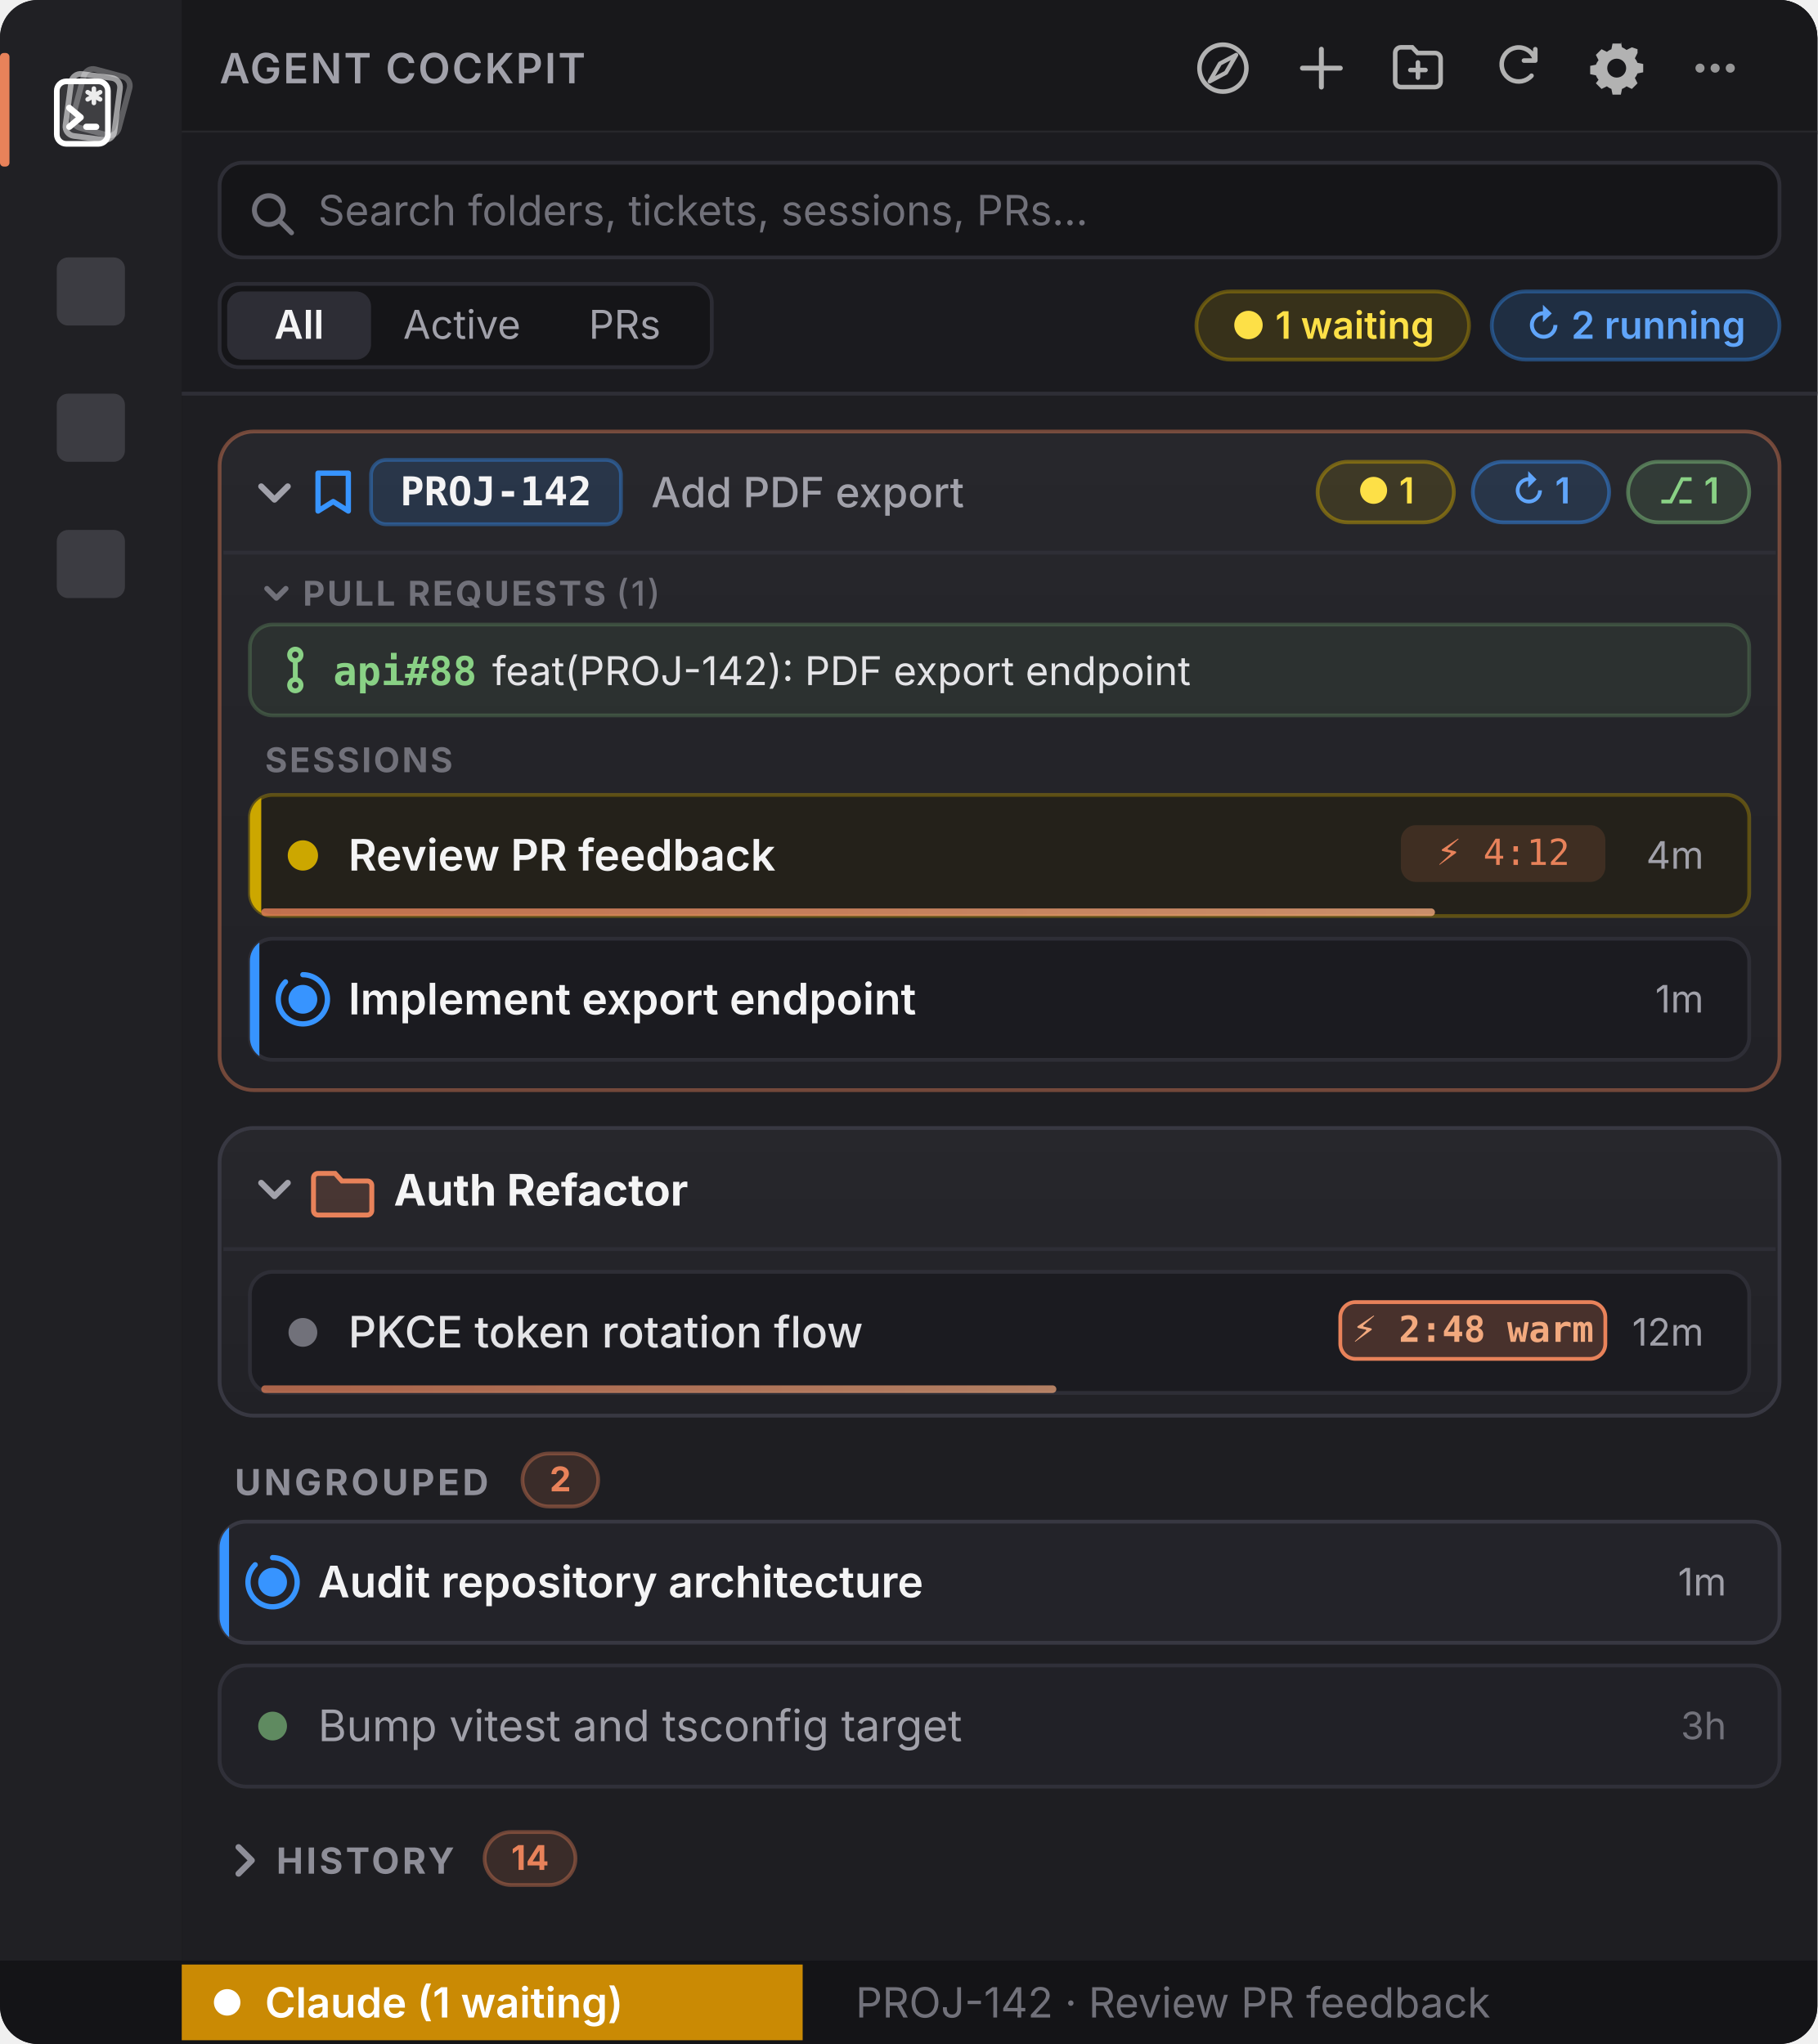
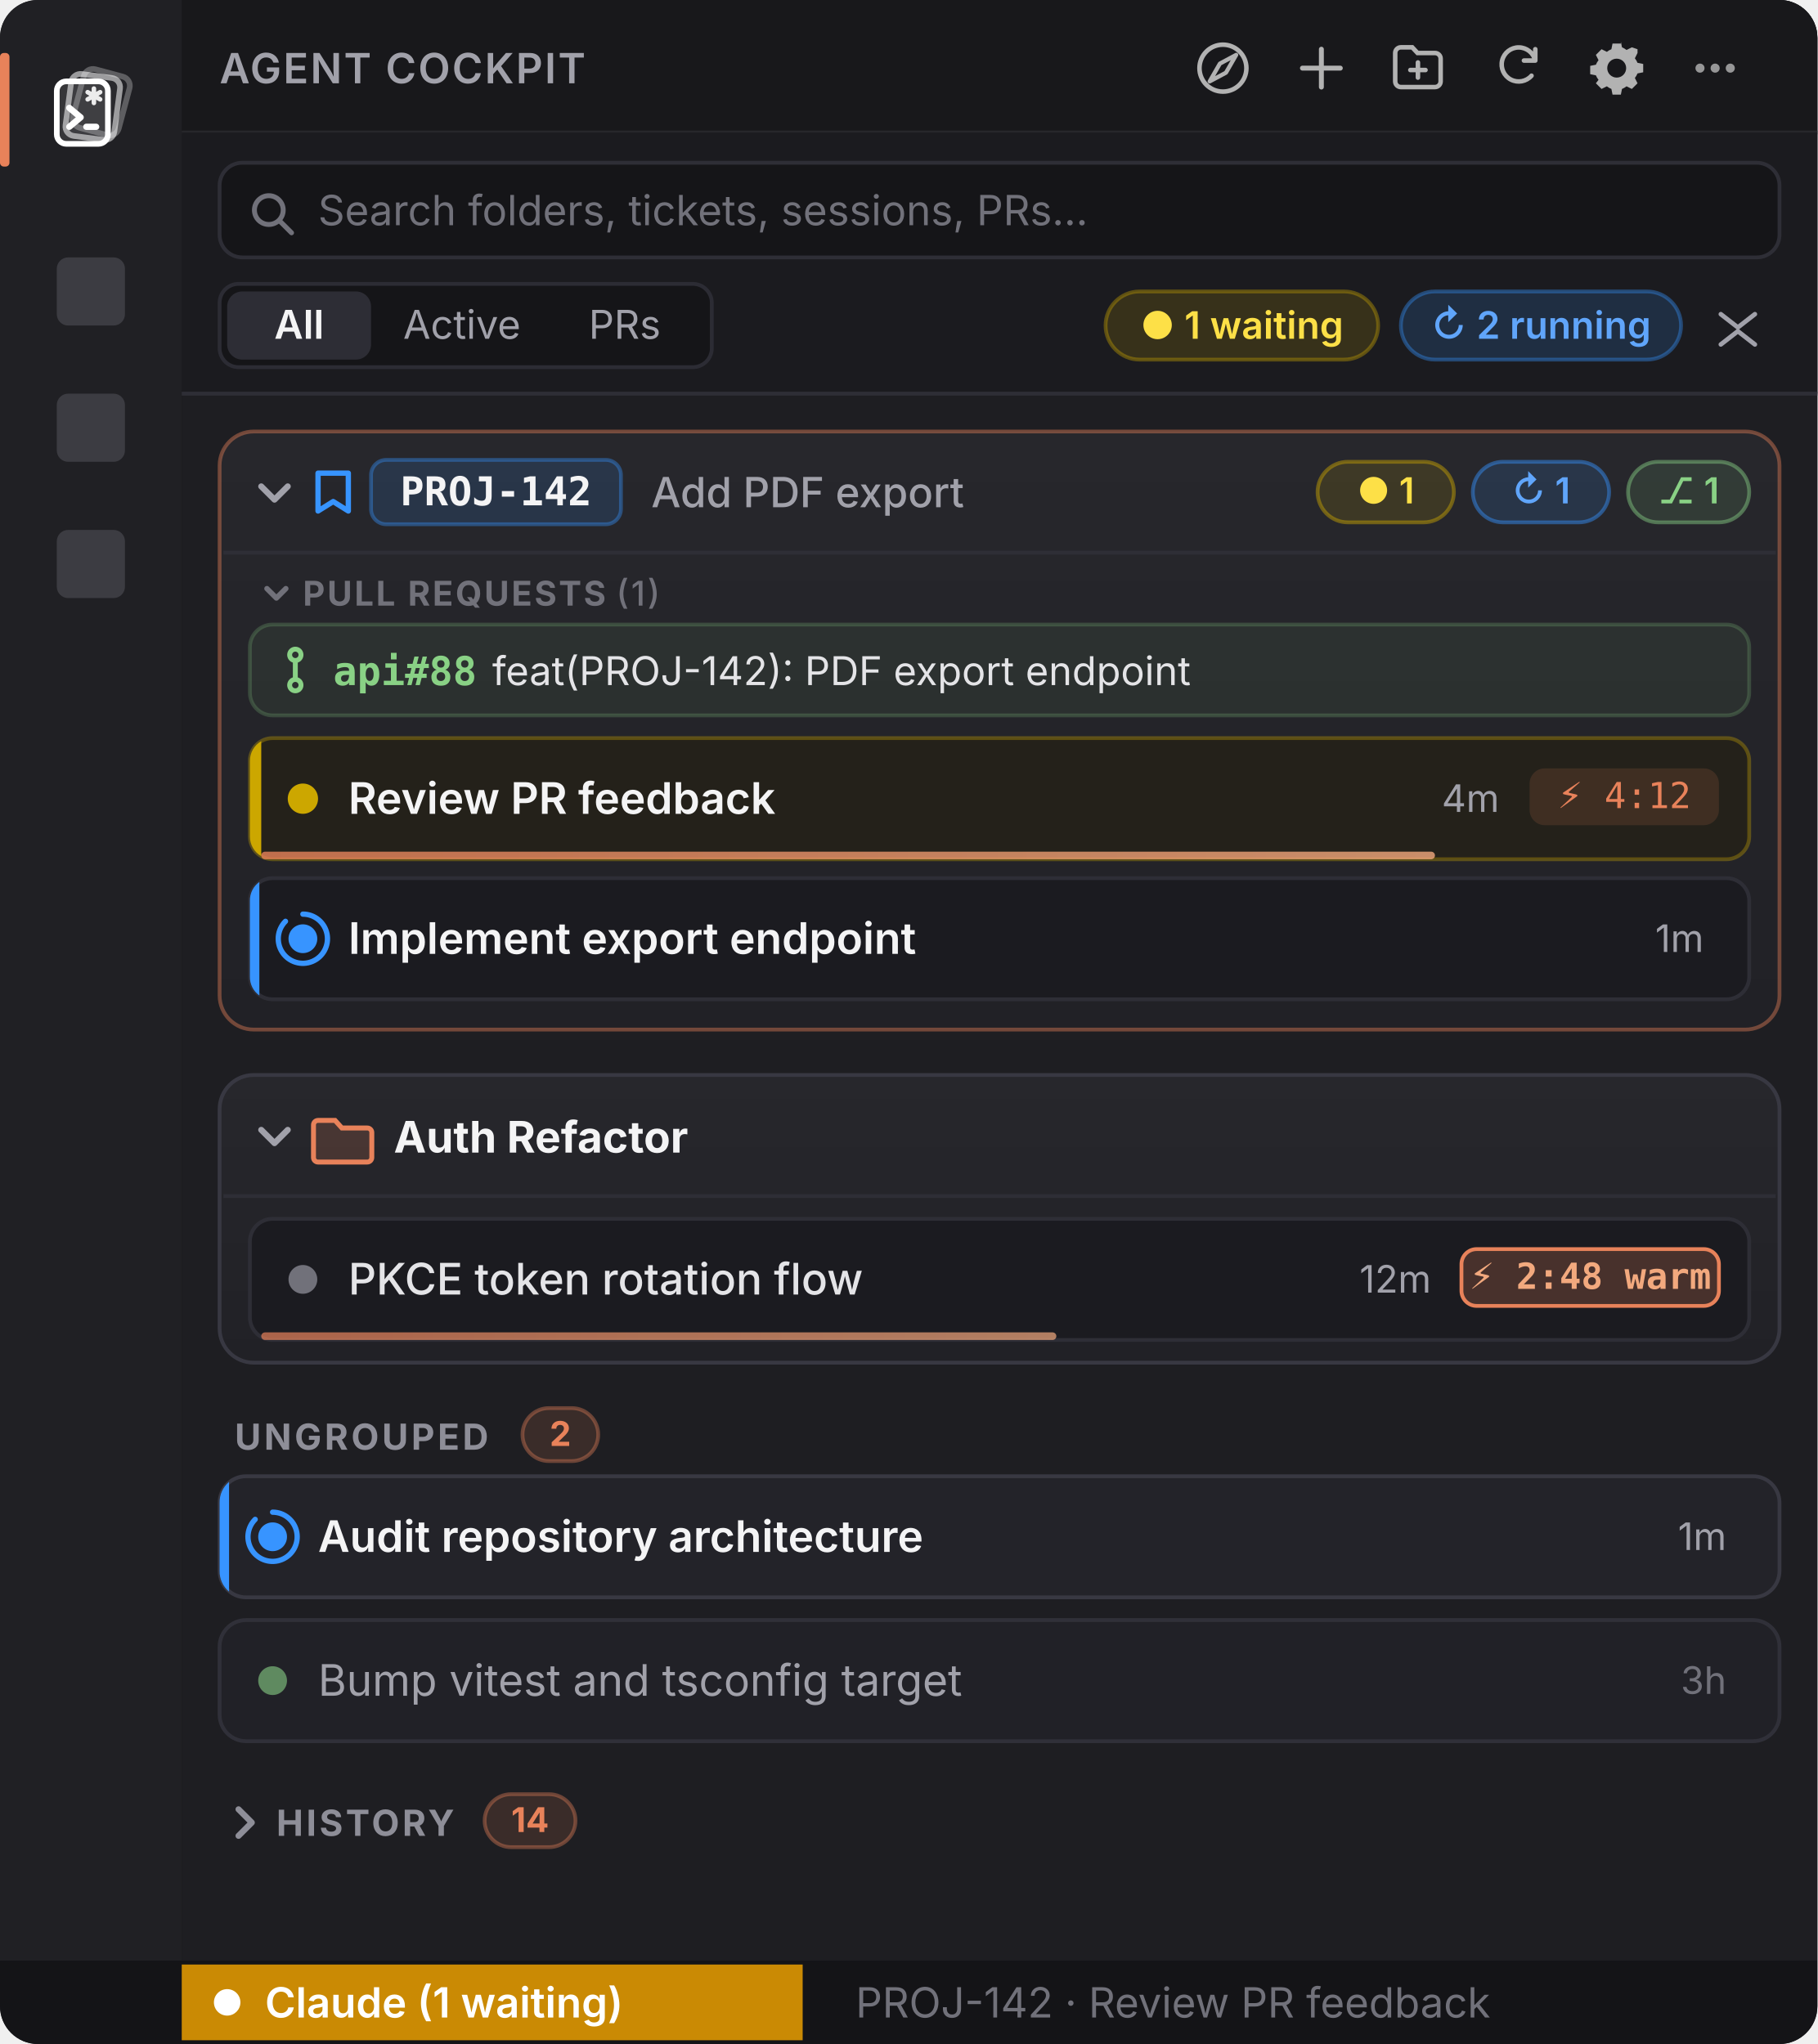
<svg xmlns="http://www.w3.org/2000/svg" width="480" height="540" viewBox="0 0 480 540" font-family="-apple-system, BlinkMacSystemFont, 'Segoe UI', Inter, Helvetica, Arial, sans-serif" font-size="12">
  <defs>
    <clipPath id="frame">
      <rect width="480" height="540" rx="10" />
    </clipPath>
    <linearGradient id="cardGrad" x1="0" y1="0" x2="0" y2="1">
      <stop offset="0%" stop-color="#27272c" />
      <stop offset="100%" stop-color="#212126" />
    </linearGradient>
    <linearGradient id="brandGrad" x1="0" y1="0" x2="1" y2="1">
      <stop offset="0%" stop-color="#e8825a" />
      <stop offset="100%" stop-color="#c96442" />
    </linearGradient>
    <linearGradient id="cacheGrad" x1="0" y1="0" x2="1" y2="0">
      <stop offset="0%" stop-color="#e8825a" />
      <stop offset="100%" stop-color="#f2a97e" />
    </linearGradient>
  </defs>
  <g clip-path="url(#frame)">
    <rect width="480" height="540" fill="#18181b" />
    <rect width="48" height="518" fill="#202024" />
    <rect x="0" y="14" width="2.5" height="30" rx="1" fill="#e8825a" />
    <g transform="translate(12 17)" fill="none" stroke="#ffffff" stroke-width="1.5" stroke-linecap="round" stroke-linejoin="round">
      <rect x="8.5" y="2" width="12.5" height="16" rx="2.5" fill="#ffffff" fill-opacity="0.04" opacity="0.28" transform="rotate(15 14.75 10)" />
      <rect x="6" y="3" width="13" height="16.5" rx="2.5" fill="#ffffff" fill-opacity="0.06" opacity="0.55" transform="rotate(7.5 12.5 11.25)" />
      <rect x="3" y="4.5" width="13.5" height="16.5" rx="2.5" fill="#ffffff" fill-opacity="0.1" />
      <g transform="translate(12.8 8.3)" stroke-width="1.2" opacity="0.9">
        <line x1="0" y1="-1.9" x2="0" y2="1.9" />
        <line x1="-1.65" y1="-0.95" x2="1.65" y2="0.95" />
        <line x1="-1.65" y1="0.95" x2="1.65" y2="-0.95" />
      </g>
      <path d="M6.3 11.5l3 2.5-3 2.5" stroke-width="1.65" />
      <line x1="10.8" y1="16.5" x2="13.4" y2="16.5" stroke-width="1.65" />
    </g>
    <g fill="#71717a" opacity=".35">
      <rect x="15" y="68" width="18" height="18" rx="3" />
      <rect x="15" y="104" width="18" height="18" rx="3" />
      <rect x="15" y="140" width="18" height="18" rx="3" />
    </g>
    <rect x="48" width="432" height="518" fill="#1e1e22" />
    <rect x="48" y="0" width="432" height="35" fill="#18181b" />
    <line x1="48" y1="35" x2="480" y2="35" stroke="#27272b" />
    <text x="58" y="22" fill="#a1a1aa" font-size="11" font-weight="600" letter-spacing="0.5">AGENT COCKPIT</text>
    <g transform="translate(314 9)" opacity="0.85">
      <circle cx="9" cy="9" r="6.2" fill="none" stroke="#cccccc" stroke-width="1.2" />
      <path d="M12.5 5.5 L8.2 7.8 L5.5 12.5 L9.8 10.2 Z" fill="none" stroke="#cccccc" stroke-width="1.1" stroke-linejoin="round" />
    </g>
    <g transform="translate(340 9)" opacity="0.85">
      <path d="M9 4v10M4 9h10" fill="none" stroke="#cccccc" stroke-width="1.3" stroke-linecap="round" />
    </g>
    <g transform="translate(366 9)" opacity="0.85">
      <path d="M2.5 5A1.5 1.5 0 0 1 4 3.5h3l1.4 1.5H13A1.5 1.5 0 0 1 14.5 6.5v6A1.5 1.5 0 0 1 13 14H4a1.5 1.5 0 0 1-1.5-1.5V5z" fill="none" stroke="#cccccc" stroke-width="1.2" />
      <path d="M8.5 7.5v4M6.5 9.5h4" fill="none" stroke="#cccccc" stroke-width="1.2" stroke-linecap="round" />
    </g>
    <g transform="translate(392 9)" opacity="0.85">
      <path d="M13.5 7A4.5 4.5 0 1 0 12.5 11M13.5 4v3h-3" fill="none" stroke="#cccccc" stroke-width="1.2" stroke-linecap="round" stroke-linejoin="round" />
    </g>
    <g transform="translate(418 9)" opacity="0.85">
      <path d="M10.1 2.5H7.9l-.3 1.5a5 5 0 0 0-1.2.7L5 4 3.5 5.5l.7 1.4a5 5 0 0 0-.7 1.2l-1.5.3v2.2l1.5.3a5 5 0 0 0 .7 1.2L3.5 13 5 14.5l1.4-.7a5 5 0 0 0 1.2.7l.3 1.5h2.2l.3-1.5a5 5 0 0 0 1.2-.7l1.4.7 1.5-1.5-.7-1.4a5 5 0 0 0 .7-1.2l1.5-.3V7.9l-1.5-.3a5 5 0 0 0-.7-1.2l.7-1.4L14.5 4 13 3.5l-1.4.7a5 5 0 0 0-1.2-.7l-.3-1.5zM9 11.5a2.5 2.5 0 1 1 0-5 2.5 2.5 0 0 1 0 5z" fill="#cccccc" fill-rule="evenodd" />
    </g>
    <g transform="translate(444 9)" opacity="0.7">
      <circle cx="5" cy="9" r="1.2" fill="#cccccc" />
      <circle cx="9" cy="9" r="1.2" fill="#cccccc" />
      <circle cx="13" cy="9" r="1.2" fill="#cccccc" />
    </g>
    <rect x="48" y="35" width="432" height="69" fill="#1b1b1f" />
    <line x1="48" y1="104" x2="480" y2="104" stroke="#2e2e36" />
    <g transform="translate(58 43)">
      <rect width="412" height="25" rx="6" fill="#151518" stroke="#2e2e36" />
      <circle cx="13" cy="12.5" r="3.8" fill="none" stroke="#71717a" stroke-width="1.3" />
      <line x1="16" y1="15.5" x2="19" y2="18.5" stroke="#71717a" stroke-width="1.3" stroke-linecap="round" />
      <text x="26" y="16.5" fill="#71717a" font-size="11">Search folders, tickets, sessions, PRs…</text>
    </g>
    <g transform="translate(58 75)">
      <rect width="130" height="22" rx="5" fill="#151518" stroke="#2c2c34" />
      <rect x="2" y="2" width="38" height="18" rx="4" fill="#2d2d35" />
      <text x="21" y="14.5" text-anchor="middle" fill="#f4f4f5" font-size="10.5" font-weight="600">All</text>
      <text x="64" y="14.5" text-anchor="middle" fill="#a1a1aa" font-size="10.5">Active</text>
      <text x="107" y="14.5" text-anchor="middle" fill="#a1a1aa" font-size="10.5">PRs</text>
-       <rect x="258" y="2" width="72" height="18" rx="9" fill="#cca700" fill-opacity="0.16" stroke="#cca700" stroke-opacity="0.38" />
-       <text x="294" y="14.5" text-anchor="middle" fill="#fde047" font-size="10" font-weight="600">● 1 waiting</text>
-       <rect x="336" y="2" width="76" height="18" rx="9" fill="#3794ff" fill-opacity="0.16" stroke="#3794ff" stroke-opacity="0.38" />
-       <text x="374" y="14.5" text-anchor="middle" fill="#60a5fa" font-size="10" font-weight="600">↻ 2 running</text>
+       <rect x="234" y="2" width="72" height="18" rx="9" fill="#cca700" fill-opacity="0.16" stroke="#cca700" stroke-opacity="0.38" />
+       <text x="270" y="14.5" text-anchor="middle" fill="#fde047" font-size="10" font-weight="600">● 1 waiting</text>
+       <rect x="312" y="2" width="74" height="18" rx="9" fill="#3794ff" fill-opacity="0.16" stroke="#3794ff" stroke-opacity="0.38" />
+       <text x="349" y="14.5" text-anchor="middle" fill="#60a5fa" font-size="10" font-weight="600">↻ 2 running</text>
+       <g transform="translate(393 4)">
+         <path d="m3.5 4 4.5 3.5 4.5-3.5M3.5 12l4.5-3.5 4.5 3.5" fill="none" stroke="#a1a1aa" stroke-width="1.2" stroke-linecap="round" stroke-linejoin="round" />
+       </g>
    </g>
    <g transform="translate(58 114)">
-       <rect width="412" height="174" rx="9" fill="url(#cardGrad)" stroke="#e8825a" stroke-opacity="0.42" />
+       <rect width="412" height="158" rx="9" fill="url(#cardGrad)" stroke="#e8825a" stroke-opacity="0.42" />
      <path d="M11 14.5l3.5 3.5 3.5-3.5" fill="none" stroke="#a1a1aa" stroke-width="1.6" stroke-linecap="round" stroke-linejoin="round" />
      <path d="M26 11h8v10l-4-2.5-4 2.5z" fill="none" stroke="#3794ff" stroke-width="1.4" stroke-linejoin="round" />
      <rect x="40" y="7.5" width="66" height="17" rx="4" fill="#3794ff" fill-opacity="0.14" stroke="#3794ff" stroke-opacity="0.38" />
      <text x="73" y="19.5" text-anchor="middle" fill="#f4f4f5" font-size="10.5" font-weight="700" font-family="ui-monospace, SFMono-Regular, Menlo, monospace">PROJ-142</text>
      <text x="114" y="20" fill="#a1a1aa" font-size="11" font-weight="500">Add PDF export</text>
      <rect x="290" y="8" width="36" height="16" rx="8" fill="#cca700" fill-opacity="0.14" stroke="#cca700" stroke-opacity="0.45" />
      <text x="308" y="19" text-anchor="middle" fill="#fde047" font-size="9.5" font-weight="600">● 1</text>
      <rect x="331" y="8" width="36" height="16" rx="8" fill="#3794ff" fill-opacity="0.14" stroke="#3794ff" stroke-opacity="0.45" />
      <text x="349" y="19" text-anchor="middle" fill="#60a5fa" font-size="9.5" font-weight="600">↻ 1</text>
      <rect x="372" y="8" width="32" height="16" rx="8" fill="#89d185" fill-opacity="0.12" stroke="#89d185" stroke-opacity="0.45" />
      <text x="388" y="19" text-anchor="middle" fill="#89d185" font-size="9.5" font-weight="600">⎇ 1</text>
      <line x1="1" y1="32" x2="411" y2="32" stroke="#2e2e36" />
      <path d="M12.5 41.5l2.5 2.5 2.5-2.5" fill="none" stroke="#71717a" stroke-width="1.4" stroke-linecap="round" stroke-linejoin="round" />
      <text x="22" y="46" fill="#71717a" font-size="9" font-weight="700" letter-spacing="0.6">PULL REQUESTS <tspan font-weight="500" opacity="0.85">(1)</tspan>
      </text>
      <g transform="translate(8 51)">
        <rect width="396" height="24" rx="6" fill="#89d185" fill-opacity="0.07" stroke="#89d185" stroke-opacity="0.22" />
        <circle cx="12" cy="8" r="1.5" fill="none" stroke="#89d185" stroke-width="1.3" />
        <circle cx="12" cy="16" r="1.5" fill="none" stroke="#89d185" stroke-width="1.3" />
        <line x1="12" y1="9.5" x2="12" y2="14.5" stroke="#89d185" stroke-width="1.3" />
        <text x="22" y="16" fill="#89d185" font-size="10.5" font-weight="600" font-family="ui-monospace, SFMono-Regular, Menlo, monospace">api#88</text>
        <text x="64" y="16" fill="#e4e4e7" font-size="10.5">feat(PROJ-142): PDF export endpoint</text>
      </g>
-       <text x="12" y="90" fill="#71717a" font-size="9" font-weight="700" letter-spacing="0.6">SESSIONS</text>
-       <g transform="translate(8 96)">
+       <g transform="translate(8 81)">
        <rect width="396" height="32" rx="6" fill="#24211a" stroke="#cca700" stroke-opacity="0.35" />
        <path d="M0 6a6 6 0 0 1 3 -5.2v30.4a6 6 0 0 1 -3 -5.2z" fill="#cca700" />
        <circle cx="14" cy="16" r="4" fill="#cca700">
          <animate attributeName="opacity" values="1;0.35;1" dur="1.5s" repeatCount="indefinite" />
        </circle>
        <text x="26" y="20" fill="#f4f4f5" font-size="11.5" font-weight="600">Review PR feedback</text>
-         <rect x="304" y="8" width="54" height="15" rx="4" fill="#e8825a" fill-opacity="0.14" />
-         <text x="331" y="18.5" text-anchor="middle" fill="#e8825a" font-size="9.5" font-family="ui-monospace, SFMono-Regular, Menlo, monospace">⚡ 4:12</text>
-         <text x="384" y="19.5" text-anchor="end" fill="#a1a1aa" font-size="10">4m</text>
+         <text x="330" y="19.5" text-anchor="end" fill="#a1a1aa" font-size="10">4m</text>
+         <rect x="338" y="8" width="50" height="15" rx="4" fill="#e8825a" fill-opacity="0.14" />
+         <text x="363" y="18.5" text-anchor="middle" fill="#e8825a" font-size="9.5" font-family="ui-monospace, SFMono-Regular, Menlo, monospace">⚡ 4:12</text>
        <rect x="3" y="30" width="310" height="2" rx="1" fill="url(#cacheGrad)" opacity="0.8" />
      </g>
-       <g transform="translate(8 134)">
+       <g transform="translate(8 118)">
        <rect width="396" height="32" rx="6" fill="#1b1b20" stroke="#2e2e36" />
        <path d="M0 6a6 6 0 0 1 2.5 -5v30a6 6 0 0 1 -2.5 -5z" fill="#3794ff" />
        <circle cx="14" cy="16" r="3.8" fill="#3794ff">
          <animate attributeName="opacity" values="1;0.45;1" dur="1.3s" repeatCount="indefinite" />
        </circle>
        <path d="M14 9.5a6.5 6.5 0 1 1 -4.6 1.9" fill="none" stroke="#3794ff" stroke-width="1.4" stroke-linecap="round">
          <animateTransform attributeName="transform" type="rotate" from="0 14 16" to="360 14 16" dur="1.1s" repeatCount="indefinite" />
        </path>
        <text x="26" y="20" fill="#f4f4f5" font-size="11.5" font-weight="600">Implement export endpoint</text>
        <text x="384" y="19.5" text-anchor="end" fill="#a1a1aa" font-size="10">1m</text>
      </g>
    </g>
-     <g transform="translate(58 298)">
+     <g transform="translate(58 284)">
      <rect width="412" height="76" rx="9" fill="url(#cardGrad)" stroke="#383842" />
      <path d="M11 14.5l3.5 3.5 3.5-3.5" fill="none" stroke="#a1a1aa" stroke-width="1.6" stroke-linecap="round" stroke-linejoin="round" />
      <path d="M26 12h4.5l1.8 2h6.7a1.2 1.2 0 0 1 1.2 1.2v6.6a1.2 1.2 0 0 1-1.2 1.2H26a1.2 1.2 0 0 1-1.2-1.2V13.2A1.2 1.2 0 0 1 26 12z" fill="#e8825a" fill-opacity="0.18" stroke="#e8825a" stroke-width="1.3" />
      <text x="46" y="20.5" fill="#f4f4f5" font-size="11.5" font-weight="700">Auth Refactor</text>
      <line x1="1" y1="32" x2="411" y2="32" stroke="#2e2e36" />
      <g transform="translate(8 38)">
        <rect width="396" height="32" rx="6" fill="#1b1b20" stroke="#2e2e36" />
        <circle cx="14" cy="16" r="3.8" fill="#71717a" />
        <text x="26" y="20" fill="#e4e4e7" font-size="11.5" font-weight="500">PKCE token rotation flow</text>
-         <rect x="288" y="8" width="70" height="15" rx="4" fill="#e8825a" fill-opacity="0.22" stroke="#e8825a" stroke-width="1" />
-         <text x="323" y="18.5" text-anchor="middle" fill="#f2a97e" font-size="9.5" font-weight="600" font-family="ui-monospace, SFMono-Regular, Menlo, monospace">⚡ 2:48 warm</text>
-         <text x="384" y="19.5" text-anchor="end" fill="#a1a1aa" font-size="10">12m</text>
+         <text x="312" y="19.5" text-anchor="end" fill="#a1a1aa" font-size="10">12m</text>
+         <rect x="320" y="8" width="68" height="15" rx="4" fill="#e8825a" fill-opacity="0.22" stroke="#e8825a" stroke-width="1" />
+         <text x="354" y="18.5" text-anchor="middle" fill="#f2a97e" font-size="9.5" font-weight="600" font-family="ui-monospace, SFMono-Regular, Menlo, monospace">⚡ 2:48 warm</text>
        <rect x="3" y="30" width="210" height="2" rx="1" fill="url(#cacheGrad)" opacity="0.7" />
      </g>
    </g>
-     <g transform="translate(58 384)">
+     <g transform="translate(58 372)">
      <text x="4" y="11" fill="#8e8e98" font-size="9.5" font-weight="700" letter-spacing="0.8">UNGROUPED</text>
      <rect x="80" y="0" width="20" height="14" rx="7" fill="#e8825a" fill-opacity="0.14" stroke="#e8825a" stroke-opacity="0.38" />
      <text x="90" y="10" text-anchor="middle" fill="#e8825a" font-size="9" font-weight="700">2</text>
      <g transform="translate(0 18)">
        <rect width="412" height="32" rx="7" fill="#232329" stroke="#383842" />
        <path d="M0 7a7 7 0 0 1 2.5 -5.5v29a7 7 0 0 1 -2.5 -5.5z" fill="#3794ff" />
        <circle cx="14" cy="16" r="3.8" fill="#3794ff">
          <animate attributeName="opacity" values="1;0.45;1" dur="1.3s" repeatCount="indefinite" />
        </circle>
        <path d="M14 9.5a6.5 6.5 0 1 1 -4.6 1.9" fill="none" stroke="#3794ff" stroke-width="1.4" stroke-linecap="round">
          <animateTransform attributeName="transform" type="rotate" from="0 14 16" to="360 14 16" dur="1.1s" repeatCount="indefinite" />
        </path>
        <text x="26" y="20" fill="#f4f4f5" font-size="11.5" font-weight="600">Audit repository architecture</text>
        <text x="398" y="19.5" text-anchor="end" fill="#a1a1aa" font-size="10">1m</text>
      </g>
      <g transform="translate(0 56)">
        <rect width="412" height="32" rx="7" fill="#232329" stroke="#383842" opacity="0.72" />
        <circle cx="14" cy="16" r="3.8" fill="#89d185" opacity="0.6" />
        <text x="26" y="20" fill="#a1a1aa" font-size="11.5">Bump vitest and tsconfig target</text>
        <text x="398" y="19.5" text-anchor="end" fill="#71717a" font-size="10">3h</text>
      </g>
    </g>
-     <g transform="translate(58 484)">
+     <g transform="translate(58 474)">
      <path d="M5 4l3.5 3.5L5 11" fill="none" stroke="#8e8e98" stroke-width="1.6" stroke-linecap="round" stroke-linejoin="round" />
      <text x="15" y="11" fill="#8e8e98" font-size="9.5" font-weight="700" letter-spacing="0.8">HISTORY</text>
      <rect x="70" y="0" width="24" height="14" rx="7" fill="#e8825a" fill-opacity="0.14" stroke="#e8825a" stroke-opacity="0.38" />
      <text x="82" y="10" text-anchor="middle" fill="#e8825a" font-size="9" font-weight="700">14</text>
    </g>
    <rect y="518" width="480" height="22" fill="#141417" />
    <rect x="48" y="519" width="164" height="20" fill="#ca8a04" />
    <circle cx="60" cy="529" r="3.5" fill="#ffffff" />
    <text x="70" y="533" fill="#ffffff" font-size="11" font-weight="600">Claude (1 waiting)</text>
    <text x="226" y="533" fill="#71717a" font-size="11">PROJ-142 · Review PR feedback</text>
  </g>
</svg>
